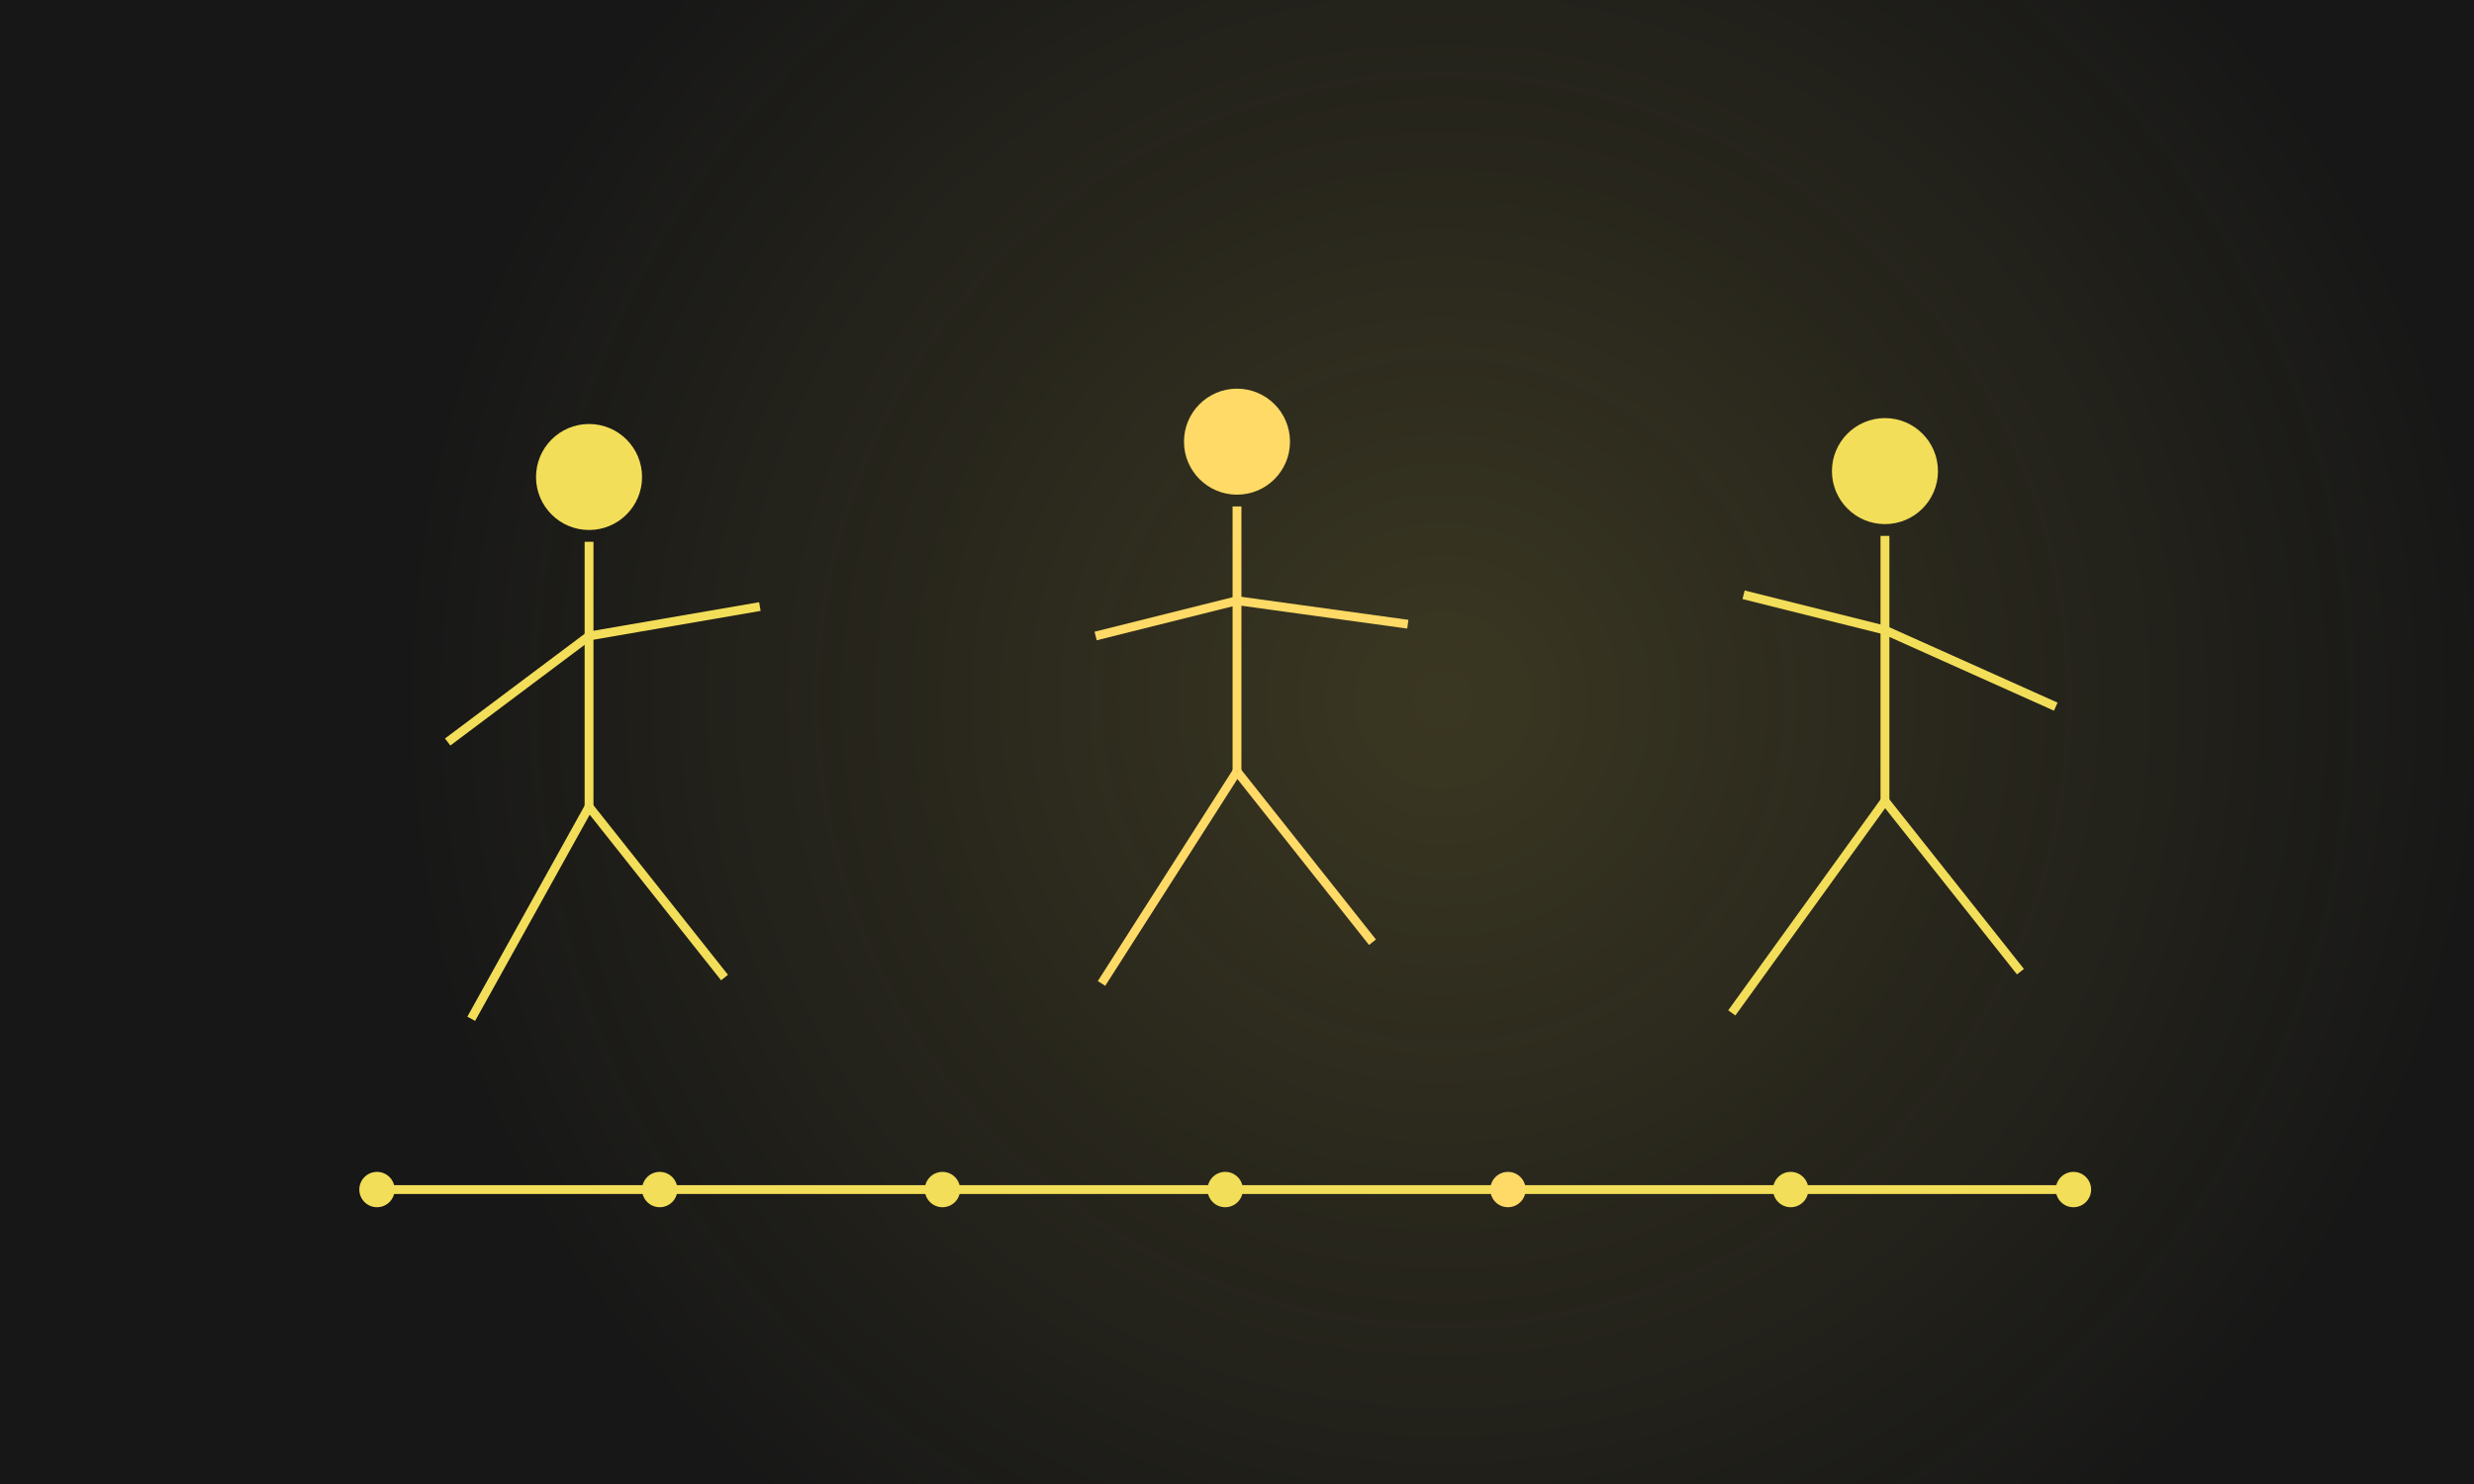
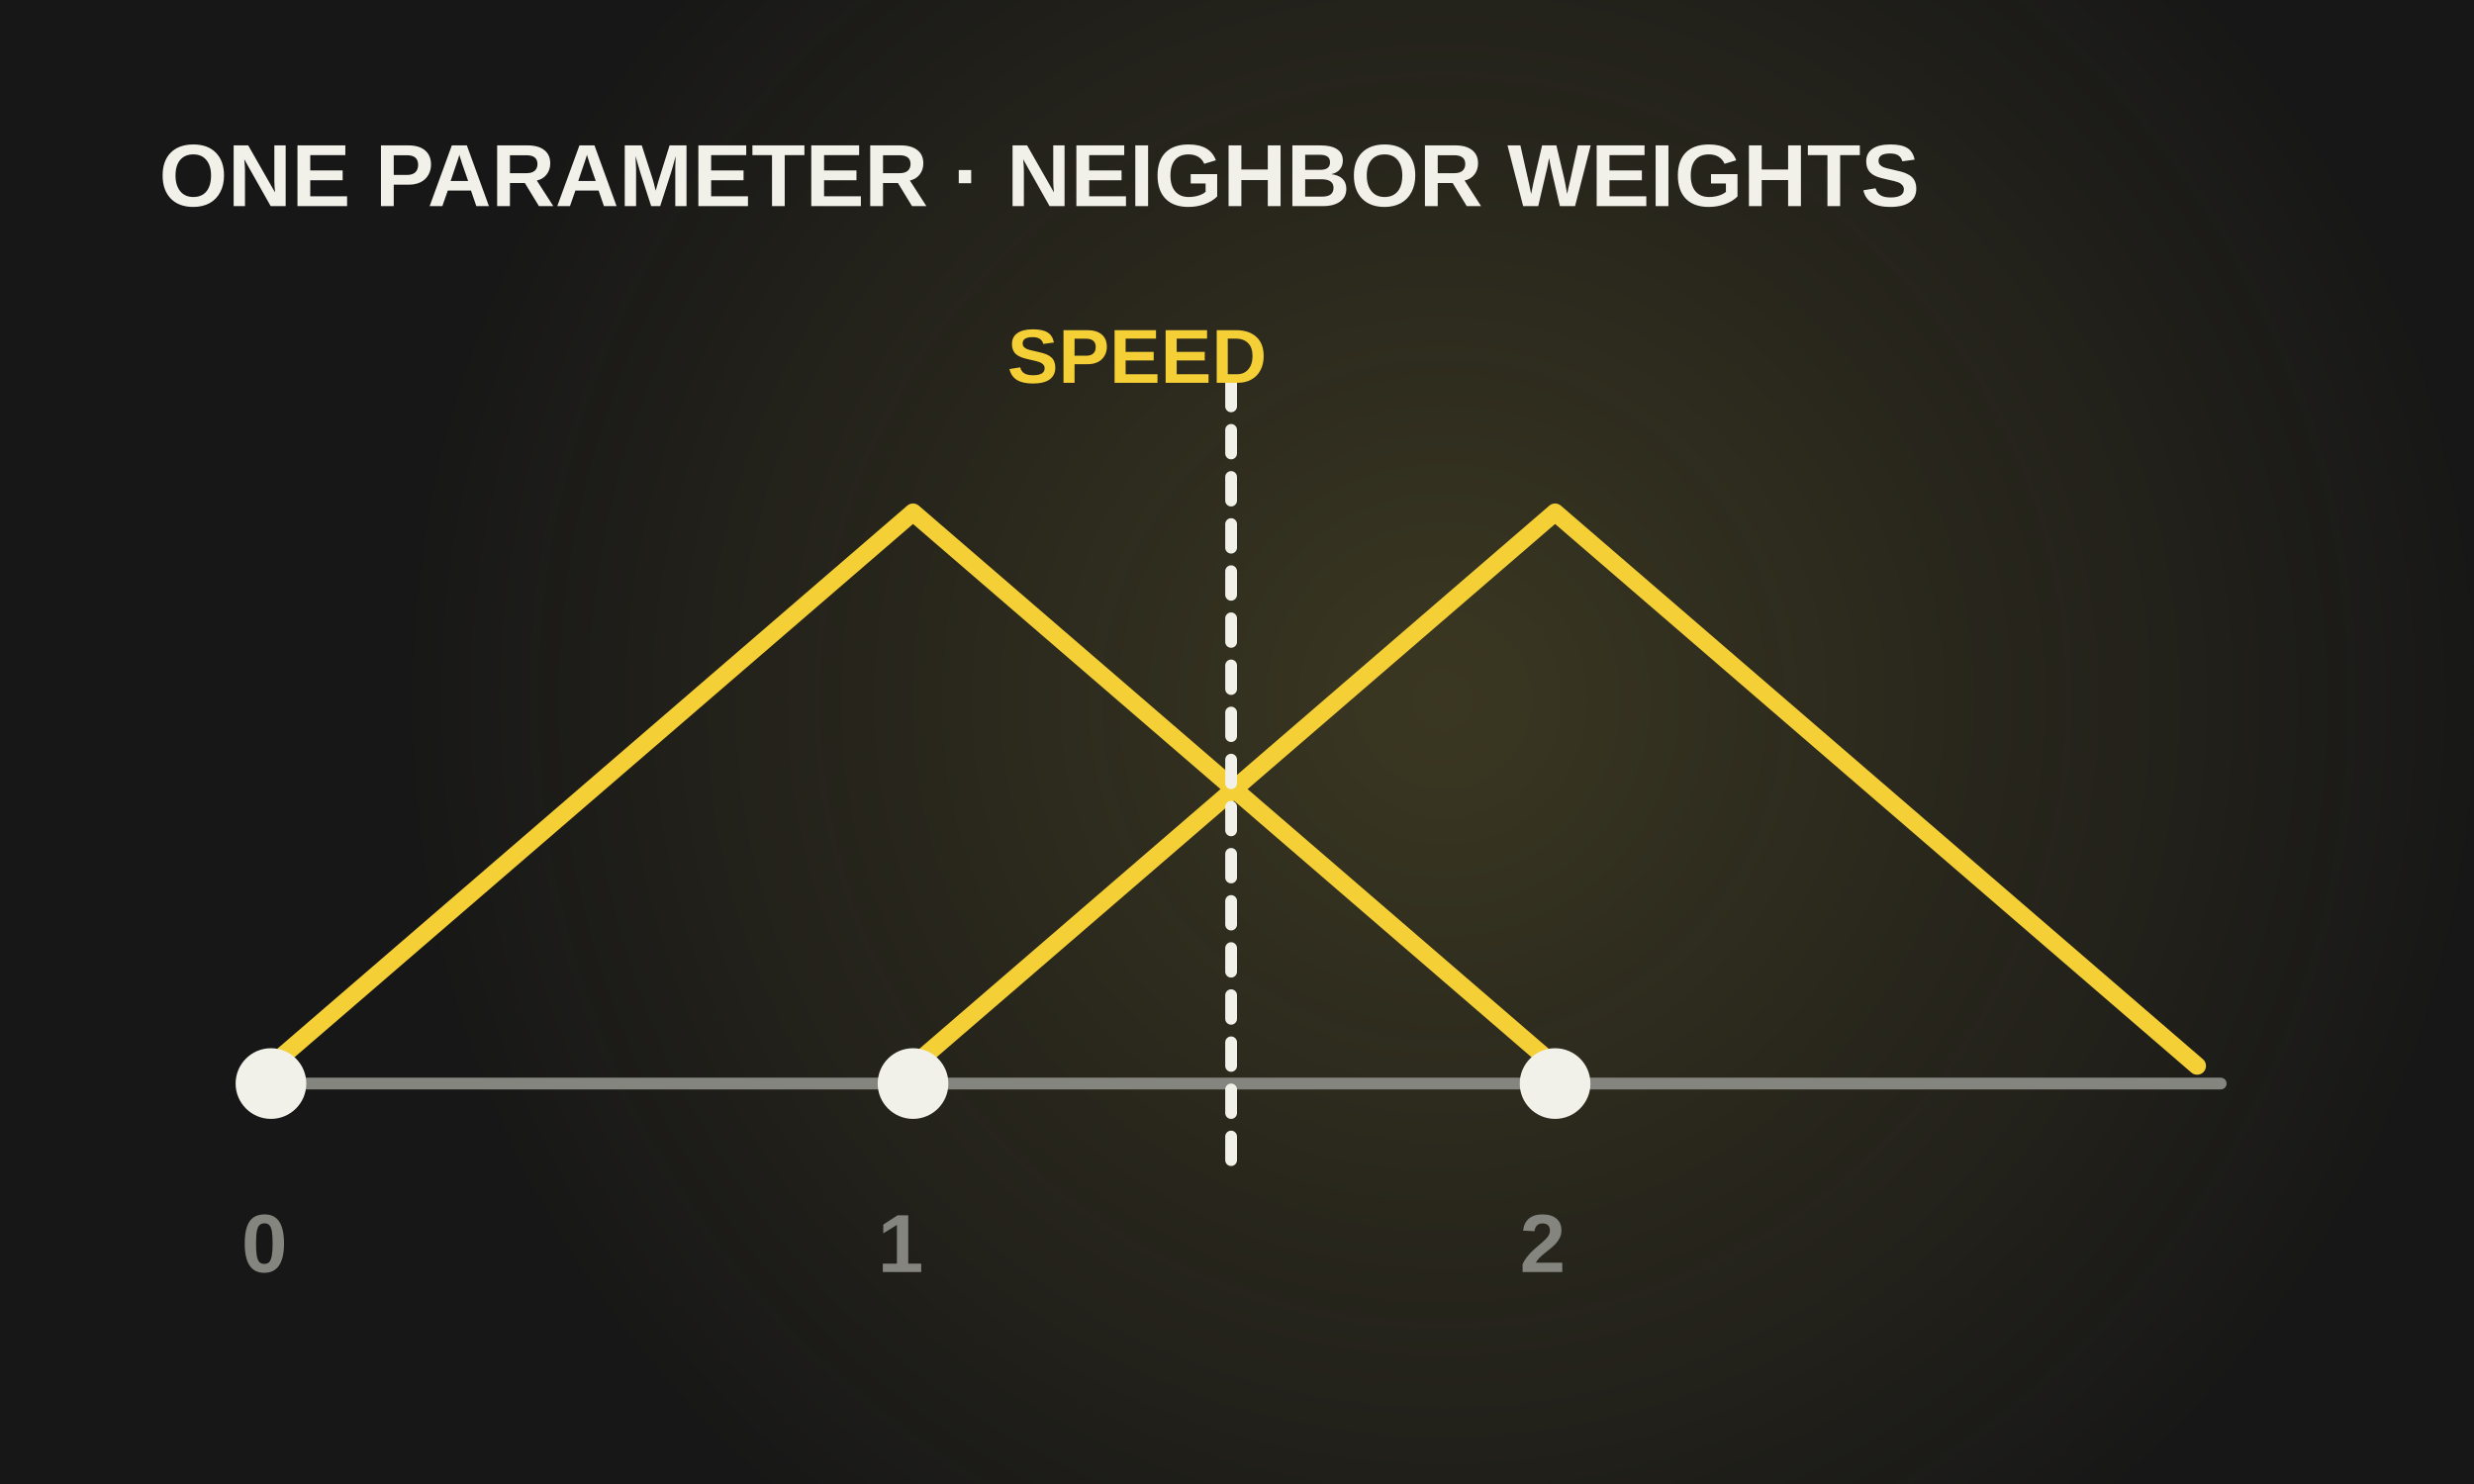
<svg xmlns="http://www.w3.org/2000/svg" class="article-cover" viewBox="0 0 420 252" role="img" aria-label="1D 블렌드 트리 용어 카드">
  <defs>
    <radialGradient id="cover-blend-tree-1d-glow">
      <stop stop-color="hsl(52 86% 65%)" stop-opacity=".16" />
      <stop offset="1" stop-color="hsl(52 86% 65%)" stop-opacity="0" />
    </radialGradient>
    <radialGradient id="cover-blend-tree-1d-orb" cx="30%" cy="24%">
      <stop stop-color="#fff7d6" />
      <stop offset=".42" stop-color="hsl(52 86% 65%)" />
      <stop offset="1" stop-color="#46390d" />
    </radialGradient>
  </defs>
  <rect width="420" height="252" fill="#171717" />
  <circle cx="245" cy="119" r="175" fill="url(#cover-blend-tree-1d-glow)" />
-   <circle cx="100" cy="81" r="9" fill="hsl(52 86% 65%)" />
-   <path d="M100 92L100 137" stroke="hsl(52 86% 65%)" stroke-width="1.5" fill="none" />
-   <path d="M100 137L80 173" stroke="hsl(52 86% 65%)" stroke-width="1.5" fill="none" />
-   <path d="M100 137L123 166" stroke="hsl(52 86% 65%)" stroke-width="1.5" fill="none" />
-   <path d="M100 108L76 126" stroke="hsl(52 86% 65%)" stroke-width="1.5" fill="none" />
-   <path d="M100 108L129 103" stroke="hsl(52 86% 65%)" stroke-width="1.5" fill="none" />
-   <circle cx="210" cy="75" r="9" fill="#ffda66" />
-   <path d="M210 86L210 131" stroke="#ffda66" stroke-width="1.5" fill="none" />
-   <path d="M210 131L187 167" stroke="#ffda66" stroke-width="1.5" fill="none" />
-   <path d="M210 131L233 160" stroke="#ffda66" stroke-width="1.5" fill="none" />
-   <path d="M210 102L186 108" stroke="#ffda66" stroke-width="1.5" fill="none" />
-   <path d="M210 102L239 106" stroke="#ffda66" stroke-width="1.5" fill="none" />
-   <circle cx="320" cy="80" r="9" fill="hsl(52 86% 65%)" />
-   <path d="M320 91L320 136" stroke="hsl(52 86% 65%)" stroke-width="1.5" fill="none" />
-   <path d="M320 136L294 172" stroke="hsl(52 86% 65%)" stroke-width="1.5" fill="none" />
-   <path d="M320 136L343 165" stroke="hsl(52 86% 65%)" stroke-width="1.5" fill="none" />
-   <path d="M320 107L296 101" stroke="hsl(52 86% 65%)" stroke-width="1.5" fill="none" />
-   <path d="M320 107L349 120" stroke="hsl(52 86% 65%)" stroke-width="1.5" fill="none" />
-   <path d="M64 202L352 202" stroke="hsl(52 86% 65%)" stroke-width="1.5" fill="none" />
-   <circle cx="64" cy="202" r="3" fill="hsl(52 86% 65%)" />
-   <circle cx="112" cy="202" r="3" fill="hsl(52 86% 65%)" />
-   <circle cx="160" cy="202" r="3" fill="hsl(52 86% 65%)" />
-   <circle cx="208" cy="202" r="3" fill="hsl(52 86% 65%)" />
-   <circle cx="256" cy="202" r="3" fill="#ffda66" />
-   <circle cx="304" cy="202" r="3" fill="hsl(52 86% 65%)" />
-   <circle cx="352" cy="202" r="3" fill="hsl(52 86% 65%)" />
+   <text x="27" y="35" fill="#f1f0e9" font-family="Wanted Sans,Arial,sans-serif" font-size="15" font-weight="600">ONE PARAMETER · NEIGHBOR WEIGHTS</text>
+   <path d="M46 184H377" fill="none" stroke="#85857f" stroke-width="2" stroke-linecap="round" stroke-linejoin="round" />
+   <path d="M46 181L155 87L264 181M155 181L264 87L373 181" fill="none" stroke="#f5cf36" stroke-width="3" stroke-linecap="round" stroke-linejoin="round" />
+   <circle cx="46" cy="184" r="6" fill="#f1f0e9" />
+   <circle cx="155" cy="184" r="6" fill="#f1f0e9" />
+   <circle cx="264" cy="184" r="6" fill="#f1f0e9" />
+   <path d="M209 65V197" fill="none" stroke="#f1f0e9" stroke-width="2" stroke-linecap="round" stroke-linejoin="round" stroke-dasharray="4 4" />
+   <text x="41" y="216" fill="#85857f" font-family="Wanted Sans,Arial,sans-serif" font-size="14" font-weight="600">0</text>
+   <text x="149" y="216" fill="#85857f" font-family="Wanted Sans,Arial,sans-serif" font-size="14" font-weight="600">1</text>
+   <text x="258" y="216" fill="#85857f" font-family="Wanted Sans,Arial,sans-serif" font-size="14" font-weight="600">2</text>
+   <text x="171" y="65" fill="#f5cf36" font-family="Wanted Sans,Arial,sans-serif" font-size="13" font-weight="600">SPEED</text>
</svg>
